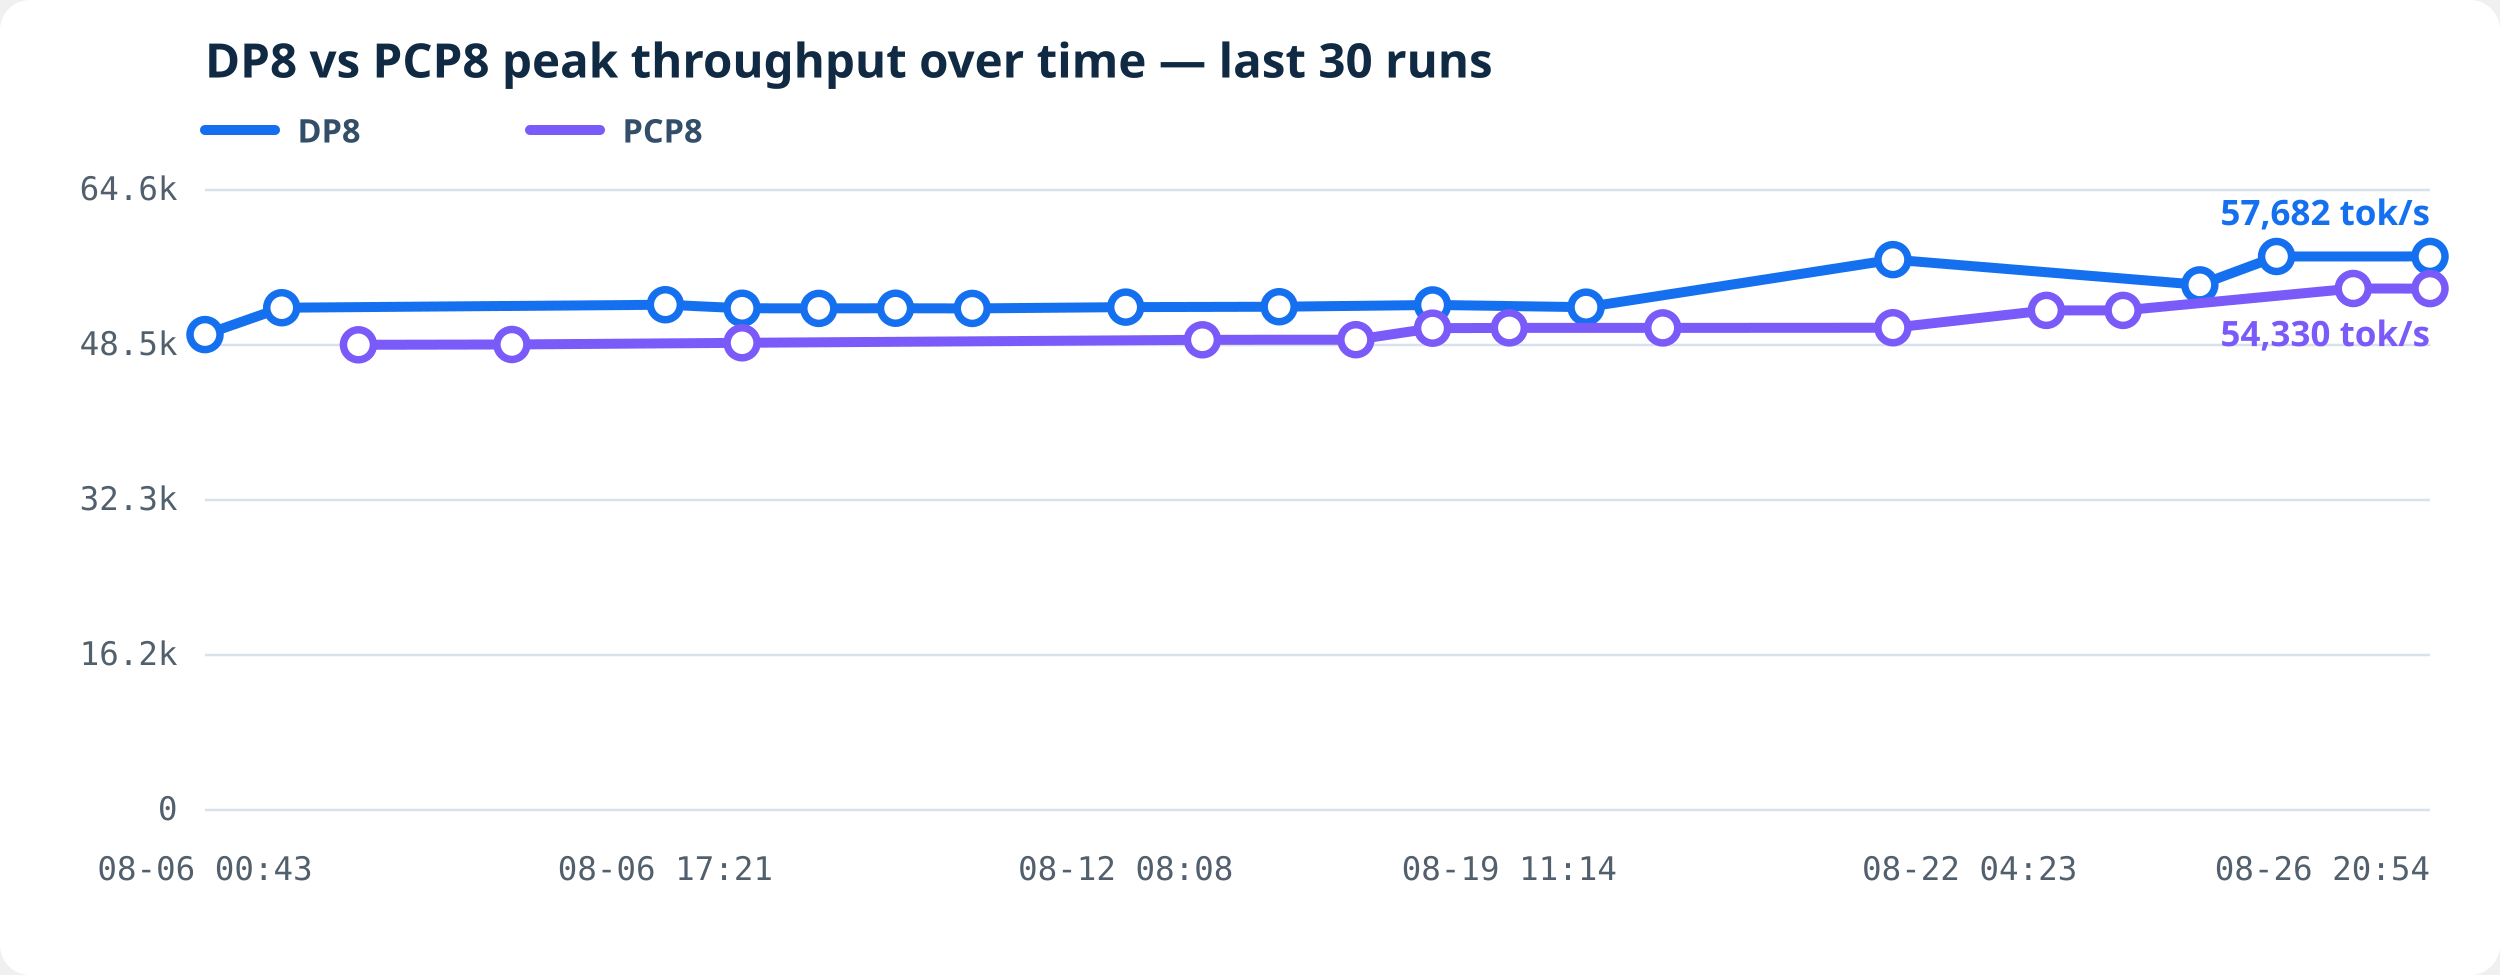
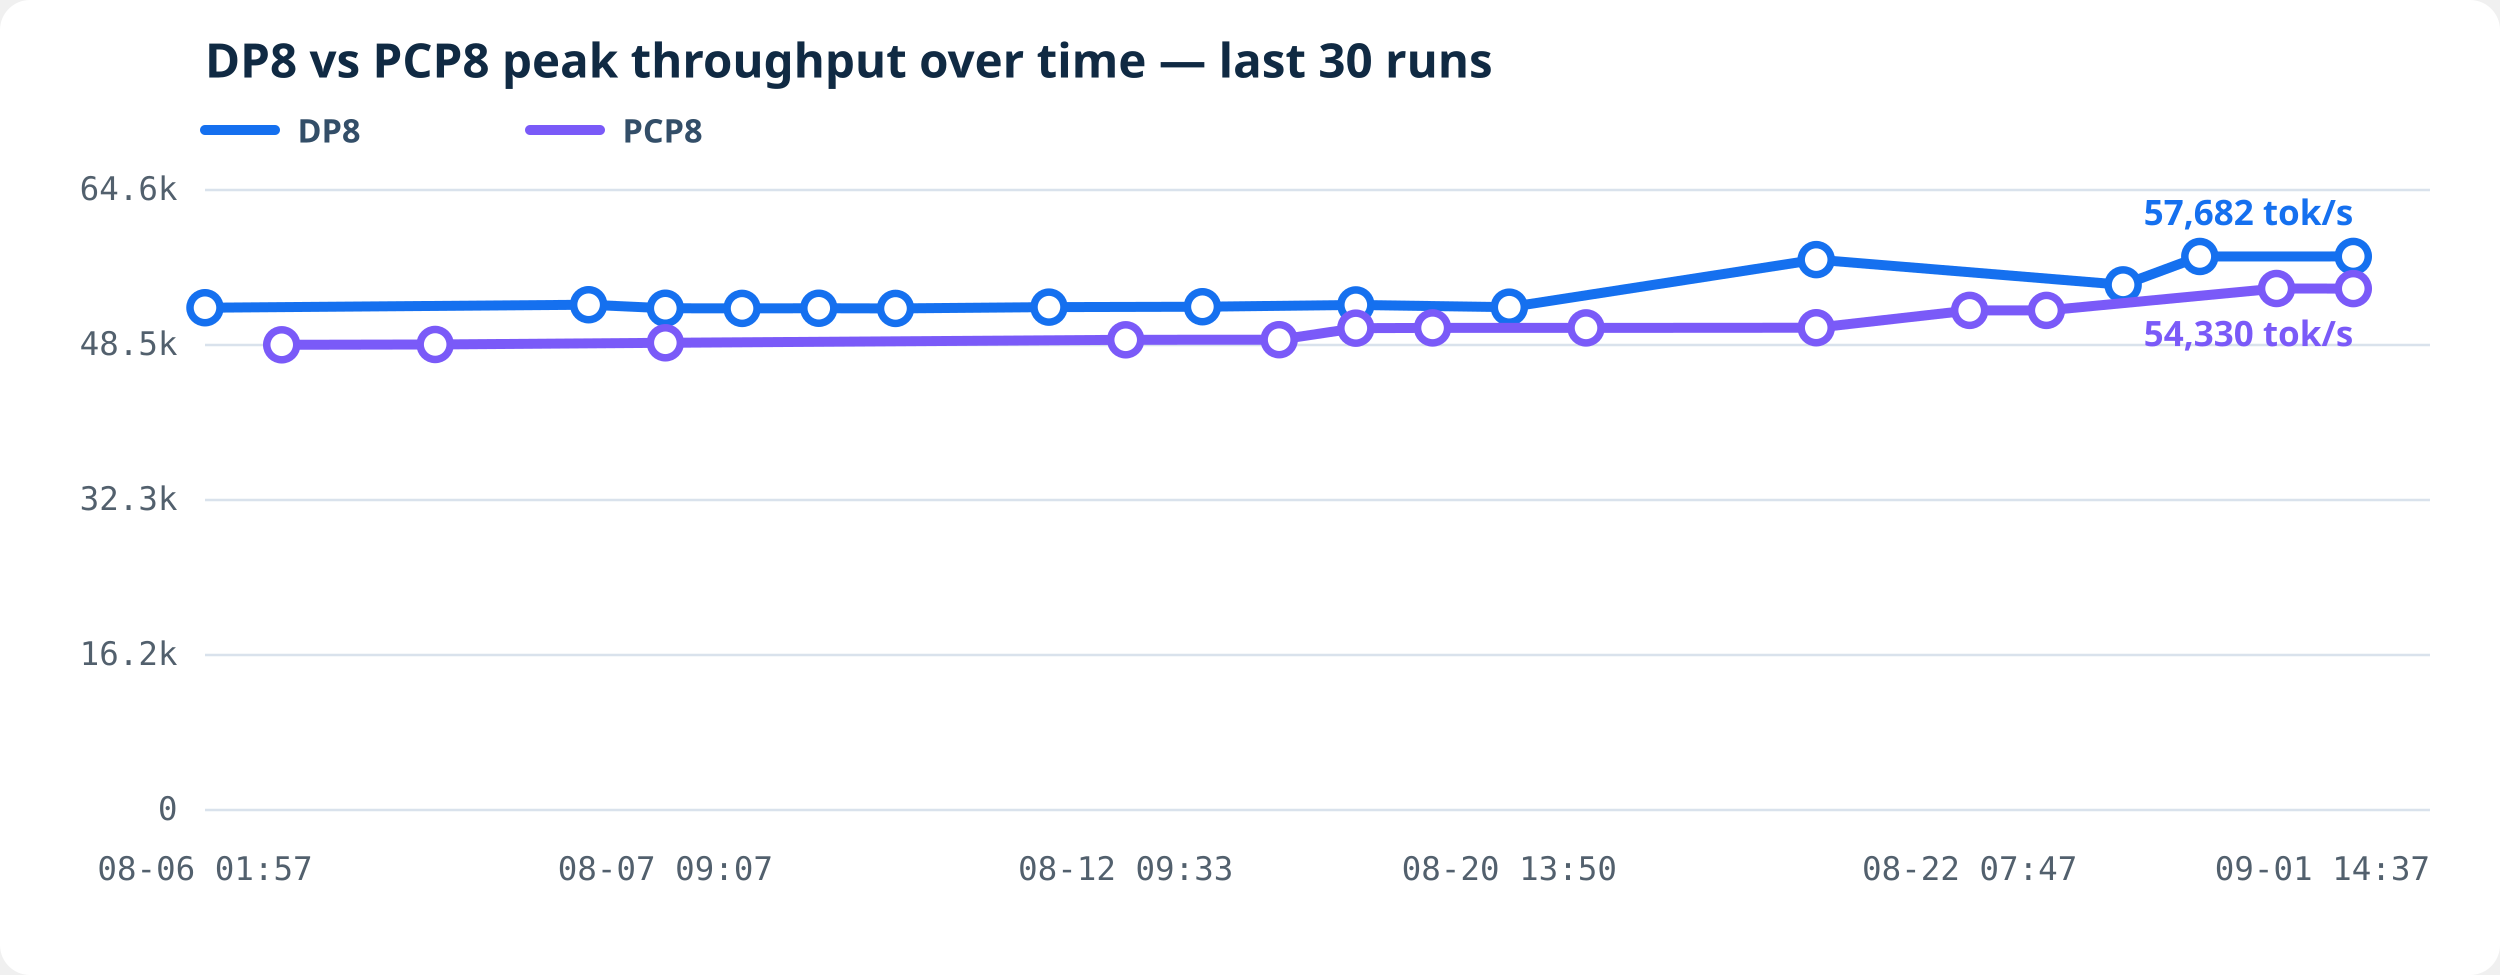
<svg xmlns="http://www.w3.org/2000/svg" viewBox="0 0 1000 390" role="img" aria-labelledby="history-title history-desc">
  <style>.bg{fill:#fff}.grid{stroke:#d9e2ec;stroke-width:1}.axis{fill:#52606d;font:13px ui-monospace,SFMono-Regular,Consolas,monospace}.heading{fill:#102a43;font:600 19px system-ui,sans-serif}.line{fill:none;stroke-width:4;stroke-linejoin:round;stroke-linecap:round}.dot{fill:#fff;stroke-width:3}.latest{stroke-width:3}.legend{fill:#334e68;font:600 13px system-ui,sans-serif}.value{font:600 14px system-ui,sans-serif}</style>
  <rect class="bg" width="1000" height="390" rx="12" />
  <text class="heading" x="82" y="31">DP8 vs PCP8 peak throughput over time — last 30 runs</text>
  <line x1="82" y1="52" x2="110" y2="52" stroke="#1570ef" stroke-width="4" stroke-linecap="round" />
  <text class="legend" x="119" y="57">DP8</text>
  <line x1="212" y1="52" x2="240" y2="52" stroke="#7a5af8" stroke-width="4" stroke-linecap="round" />
  <text class="legend" x="249" y="57">PCP8</text>
  <line class="grid" x1="82" y1="324.00" x2="972" y2="324.00" />
  <text class="axis" text-anchor="end" x="71" y="328.00">0</text>
  <line class="grid" x1="82" y1="262.00" x2="972" y2="262.00" />
  <text class="axis" text-anchor="end" x="71" y="266.00">16.2k</text>
  <line class="grid" x1="82" y1="200.00" x2="972" y2="200.00" />
  <text class="axis" text-anchor="end" x="71" y="204.00">32.3k</text>
  <line class="grid" x1="82" y1="138.00" x2="972" y2="138.00" />
  <text class="axis" text-anchor="end" x="71" y="142.00">48.5k</text>
  <line class="grid" x1="82" y1="76.00" x2="972" y2="76.00" />
  <text class="axis" text-anchor="end" x="71" y="80.00">64.6k</text>
-   <text class="axis" text-anchor="middle" x="82.00" y="352">08-06 00:43</text>
-   <text class="axis" text-anchor="middle" x="266.14" y="352">08-06 17:21</text>
-   <text class="axis" text-anchor="middle" x="450.28" y="352">08-12 08:08</text>
-   <text class="axis" text-anchor="middle" x="603.72" y="352">08-19 11:14</text>
-   <text class="axis" text-anchor="middle" x="787.86" y="352">08-22 04:23</text>
-   <text class="axis" text-anchor="end" x="972.00" y="352">08-26 20:54</text>
-   <polyline class="line" stroke="#1570ef" points="82.00,133.84 112.69,123.09 266.14,121.89 296.83,123.30 327.52,123.36 358.21,123.30 388.90,123.37 450.28,122.85 511.66,122.69 573.03,121.98 634.41,122.87 757.17,103.85 879.93,113.95 910.62,102.59 972.00,102.57" />
-   <circle class="dot" fill="#fff" stroke="#1570ef" cx="82.00" cy="133.84" r="6" />
-   <circle class="dot" fill="#fff" stroke="#1570ef" cx="112.69" cy="123.09" r="6" />
-   <circle class="dot" fill="#fff" stroke="#1570ef" cx="266.14" cy="121.89" r="6" />
-   <circle class="dot" fill="#fff" stroke="#1570ef" cx="296.83" cy="123.30" r="6" />
-   <circle class="dot" fill="#fff" stroke="#1570ef" cx="327.52" cy="123.36" r="6" />
-   <circle class="dot" fill="#fff" stroke="#1570ef" cx="358.21" cy="123.30" r="6" />
-   <circle class="dot" fill="#fff" stroke="#1570ef" cx="388.90" cy="123.37" r="6" />
-   <circle class="dot" fill="#fff" stroke="#1570ef" cx="450.28" cy="122.85" r="6" />
-   <circle class="dot" fill="#fff" stroke="#1570ef" cx="511.66" cy="122.69" r="6" />
-   <circle class="dot" fill="#fff" stroke="#1570ef" cx="573.03" cy="121.98" r="6" />
-   <circle class="dot" fill="#fff" stroke="#1570ef" cx="634.41" cy="122.87" r="6" />
-   <circle class="dot" fill="#fff" stroke="#1570ef" cx="757.17" cy="103.85" r="6" />
-   <circle class="dot" fill="#fff" stroke="#1570ef" cx="879.93" cy="113.95" r="6" />
-   <circle class="dot" fill="#fff" stroke="#1570ef" cx="910.62" cy="102.59" r="6" />
-   <circle class="dot latest" fill="#1570ef" stroke="#1570ef" cx="972.00" cy="102.57" r="6" />
-   <text class="value" fill="#1570ef" text-anchor="end" x="972.00" y="90.00">57,682 tok/s</text>
-   <polyline class="line" stroke="#7a5af8" points="143.38,137.92 204.76,137.79 296.83,137.12 480.97,135.92 542.34,135.88 573.03,131.27 603.72,131.16 665.10,131.16 757.17,131.09 818.55,124.15 849.24,124.16 941.31,115.40 972.00,115.44" />
-   <circle class="dot" fill="#fff" stroke="#7a5af8" cx="143.38" cy="137.92" r="6" />
-   <circle class="dot" fill="#fff" stroke="#7a5af8" cx="204.76" cy="137.79" r="6" />
-   <circle class="dot" fill="#fff" stroke="#7a5af8" cx="296.83" cy="137.12" r="6" />
-   <circle class="dot" fill="#fff" stroke="#7a5af8" cx="480.97" cy="135.92" r="6" />
-   <circle class="dot" fill="#fff" stroke="#7a5af8" cx="542.34" cy="135.88" r="6" />
-   <circle class="dot" fill="#fff" stroke="#7a5af8" cx="573.03" cy="131.27" r="6" />
-   <circle class="dot" fill="#fff" stroke="#7a5af8" cx="603.72" cy="131.16" r="6" />
-   <circle class="dot" fill="#fff" stroke="#7a5af8" cx="665.10" cy="131.16" r="6" />
-   <circle class="dot" fill="#fff" stroke="#7a5af8" cx="757.17" cy="131.09" r="6" />
-   <circle class="dot" fill="#fff" stroke="#7a5af8" cx="818.55" cy="124.15" r="6" />
-   <circle class="dot" fill="#fff" stroke="#7a5af8" cx="849.24" cy="124.16" r="6" />
-   <circle class="dot" fill="#fff" stroke="#7a5af8" cx="941.31" cy="115.40" r="6" />
-   <circle class="dot latest" fill="#7a5af8" stroke="#7a5af8" cx="972.00" cy="115.44" r="6" />
-   <text class="value" fill="#7a5af8" text-anchor="end" x="972.00" y="138.44">54,330 tok/s</text>
+   <text class="axis" text-anchor="middle" x="82.00" y="352">08-06 01:57</text>
+   <text class="axis" text-anchor="middle" x="266.14" y="352">08-07 09:07</text>
+   <text class="axis" text-anchor="middle" x="450.28" y="352">08-12 09:33</text>
+   <text class="axis" text-anchor="middle" x="603.72" y="352">08-20 13:50</text>
+   <text class="axis" text-anchor="middle" x="787.86" y="352">08-22 07:47</text>
+   <text class="axis" text-anchor="end" x="972.00" y="352">09-01 14:37</text>
+   <polyline class="line" stroke="#1570ef" points="82.00,123.09 235.45,121.89 266.14,123.30 296.83,123.36 327.52,123.30 358.21,123.37 419.59,122.85 480.97,122.69 542.34,121.98 603.72,122.87 726.48,103.85 849.24,113.95 879.93,102.59 941.31,102.57" />
+   <circle class="dot" fill="#fff" stroke="#1570ef" cx="82.00" cy="123.09" r="6" />
+   <circle class="dot" fill="#fff" stroke="#1570ef" cx="235.45" cy="121.89" r="6" />
+   <circle class="dot" fill="#fff" stroke="#1570ef" cx="266.14" cy="123.30" r="6" />
+   <circle class="dot" fill="#fff" stroke="#1570ef" cx="296.83" cy="123.36" r="6" />
+   <circle class="dot" fill="#fff" stroke="#1570ef" cx="327.52" cy="123.30" r="6" />
+   <circle class="dot" fill="#fff" stroke="#1570ef" cx="358.21" cy="123.37" r="6" />
+   <circle class="dot" fill="#fff" stroke="#1570ef" cx="419.59" cy="122.85" r="6" />
+   <circle class="dot" fill="#fff" stroke="#1570ef" cx="480.97" cy="122.69" r="6" />
+   <circle class="dot" fill="#fff" stroke="#1570ef" cx="542.34" cy="121.98" r="6" />
+   <circle class="dot" fill="#fff" stroke="#1570ef" cx="603.72" cy="122.87" r="6" />
+   <circle class="dot" fill="#fff" stroke="#1570ef" cx="726.48" cy="103.85" r="6" />
+   <circle class="dot" fill="#fff" stroke="#1570ef" cx="849.24" cy="113.95" r="6" />
+   <circle class="dot" fill="#fff" stroke="#1570ef" cx="879.93" cy="102.59" r="6" />
+   <circle class="dot latest" fill="#1570ef" stroke="#1570ef" cx="941.31" cy="102.57" r="6" />
+   <text class="value" fill="#1570ef" text-anchor="end" x="941.31" y="90.00">57,682 tok/s</text>
+   <polyline class="line" stroke="#7a5af8" points="112.69,137.92 174.07,137.79 266.14,137.12 450.28,135.92 511.66,135.88 542.34,131.27 573.03,131.16 634.41,131.16 726.48,131.09 787.86,124.15 818.55,124.16 910.62,115.40 941.31,115.44" />
+   <circle class="dot" fill="#fff" stroke="#7a5af8" cx="112.69" cy="137.92" r="6" />
+   <circle class="dot" fill="#fff" stroke="#7a5af8" cx="174.07" cy="137.79" r="6" />
+   <circle class="dot" fill="#fff" stroke="#7a5af8" cx="266.14" cy="137.12" r="6" />
+   <circle class="dot" fill="#fff" stroke="#7a5af8" cx="450.28" cy="135.92" r="6" />
+   <circle class="dot" fill="#fff" stroke="#7a5af8" cx="511.66" cy="135.88" r="6" />
+   <circle class="dot" fill="#fff" stroke="#7a5af8" cx="542.34" cy="131.27" r="6" />
+   <circle class="dot" fill="#fff" stroke="#7a5af8" cx="573.03" cy="131.16" r="6" />
+   <circle class="dot" fill="#fff" stroke="#7a5af8" cx="634.41" cy="131.16" r="6" />
+   <circle class="dot" fill="#fff" stroke="#7a5af8" cx="726.48" cy="131.09" r="6" />
+   <circle class="dot" fill="#fff" stroke="#7a5af8" cx="787.86" cy="124.15" r="6" />
+   <circle class="dot" fill="#fff" stroke="#7a5af8" cx="818.55" cy="124.16" r="6" />
+   <circle class="dot" fill="#fff" stroke="#7a5af8" cx="910.62" cy="115.40" r="6" />
+   <circle class="dot latest" fill="#7a5af8" stroke="#7a5af8" cx="941.31" cy="115.44" r="6" />
+   <text class="value" fill="#7a5af8" text-anchor="end" x="941.31" y="138.44">54,330 tok/s</text>
</svg>
